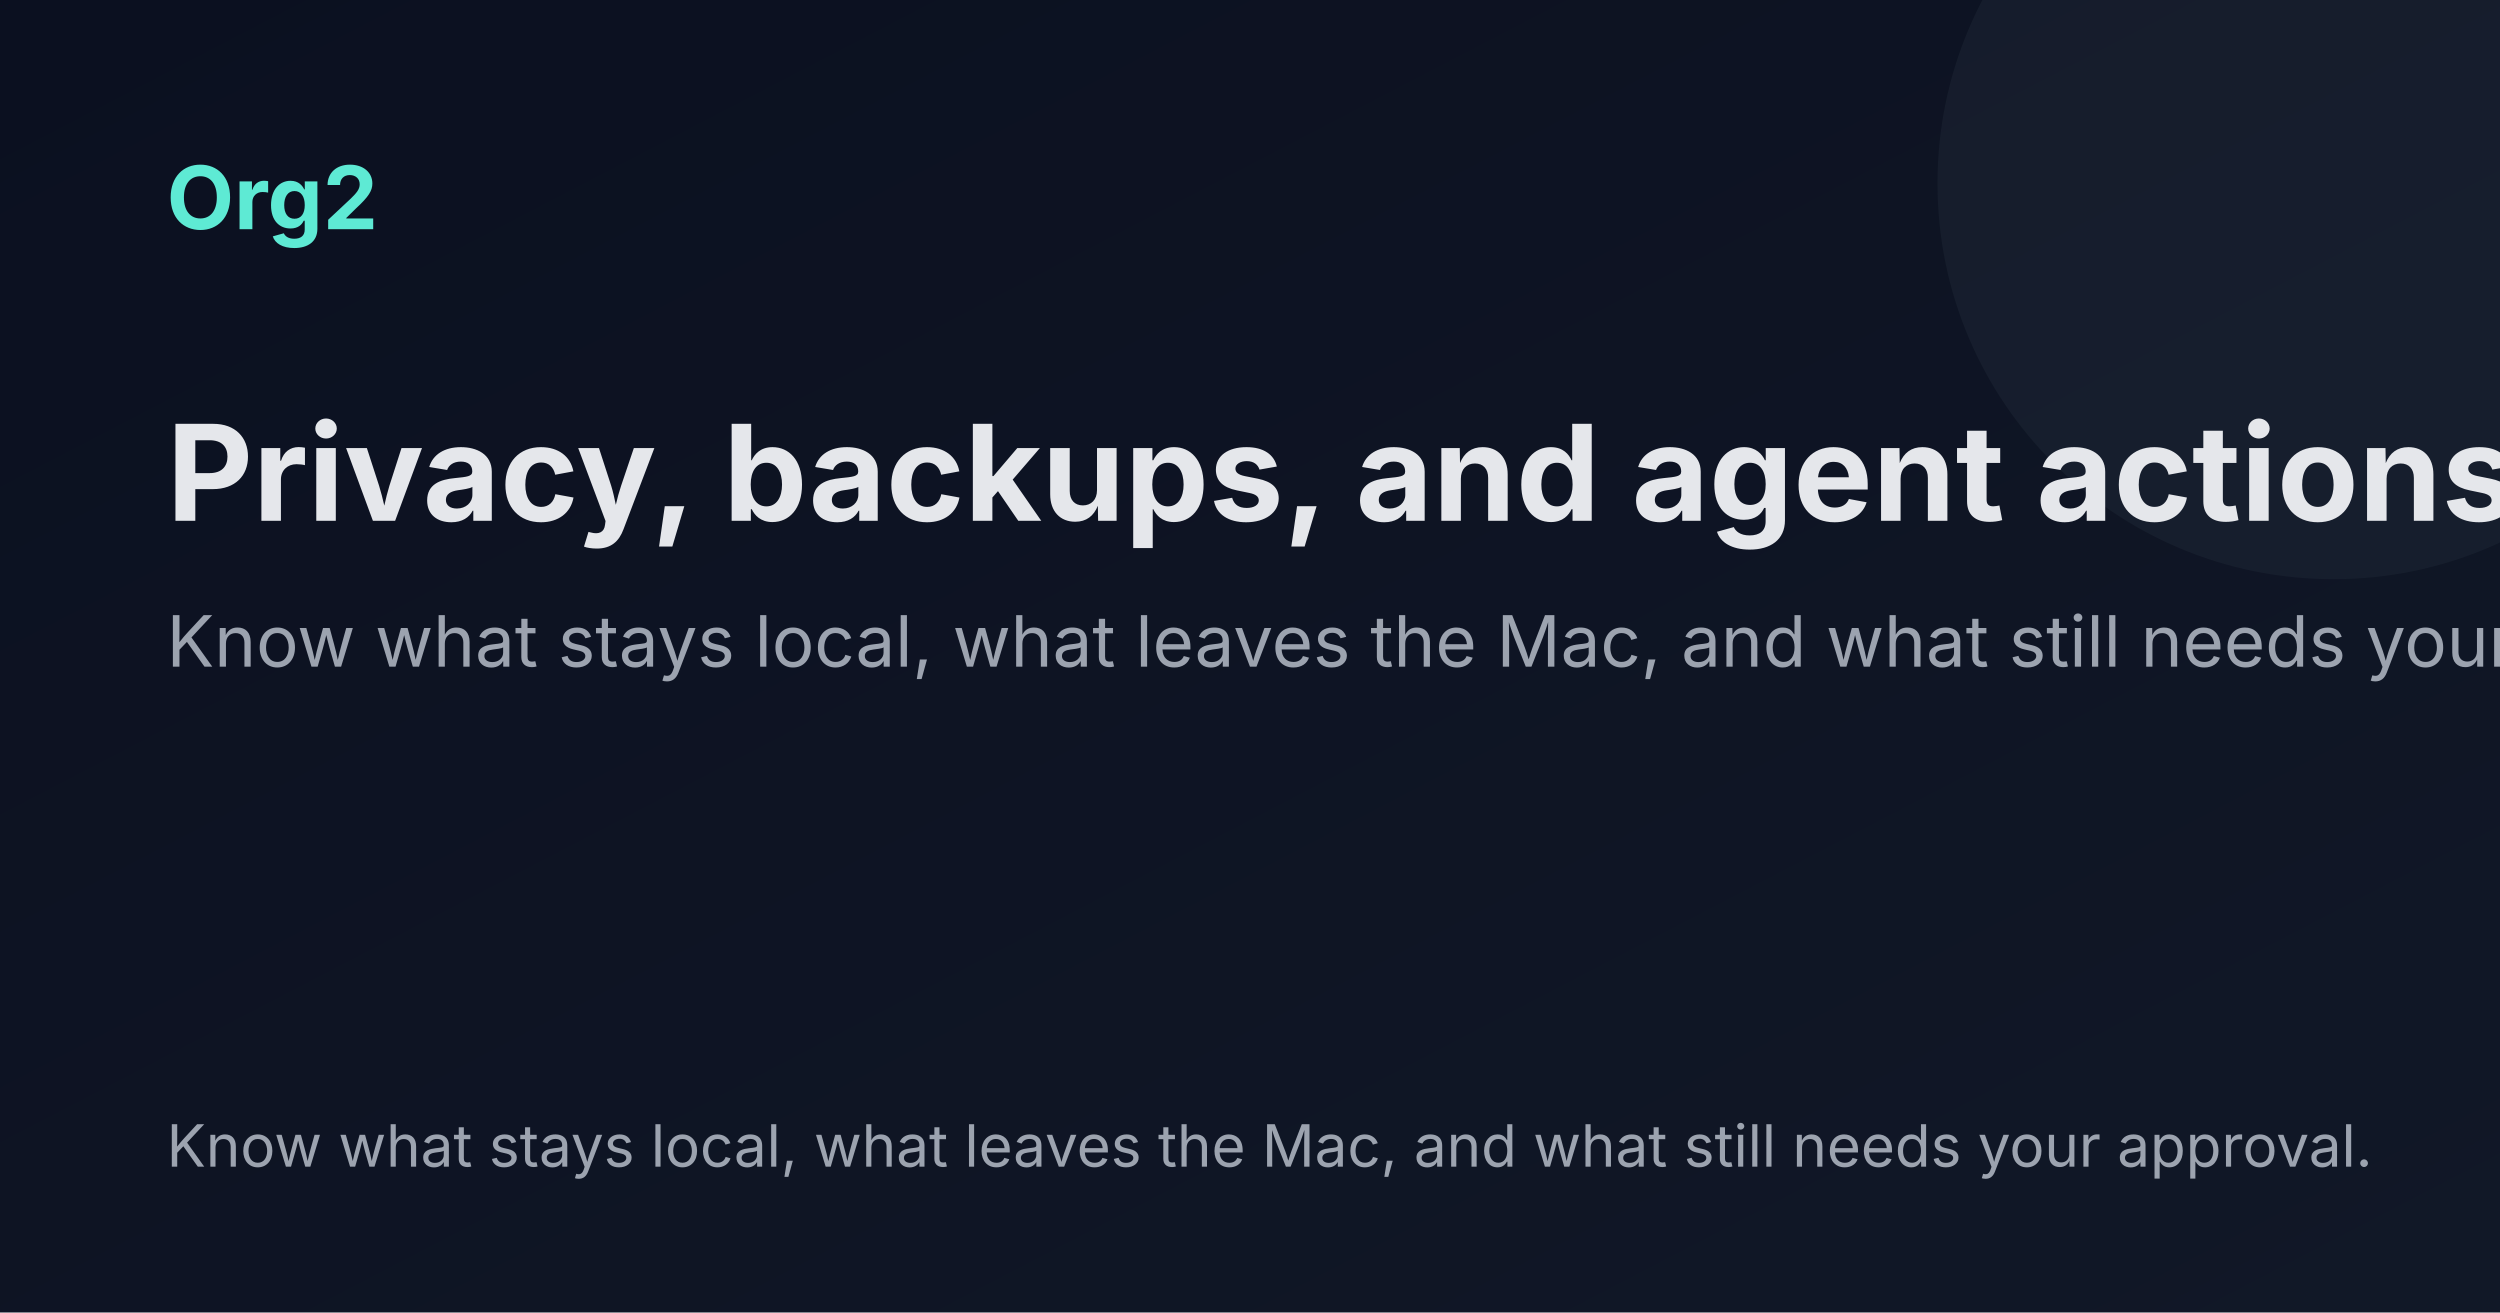
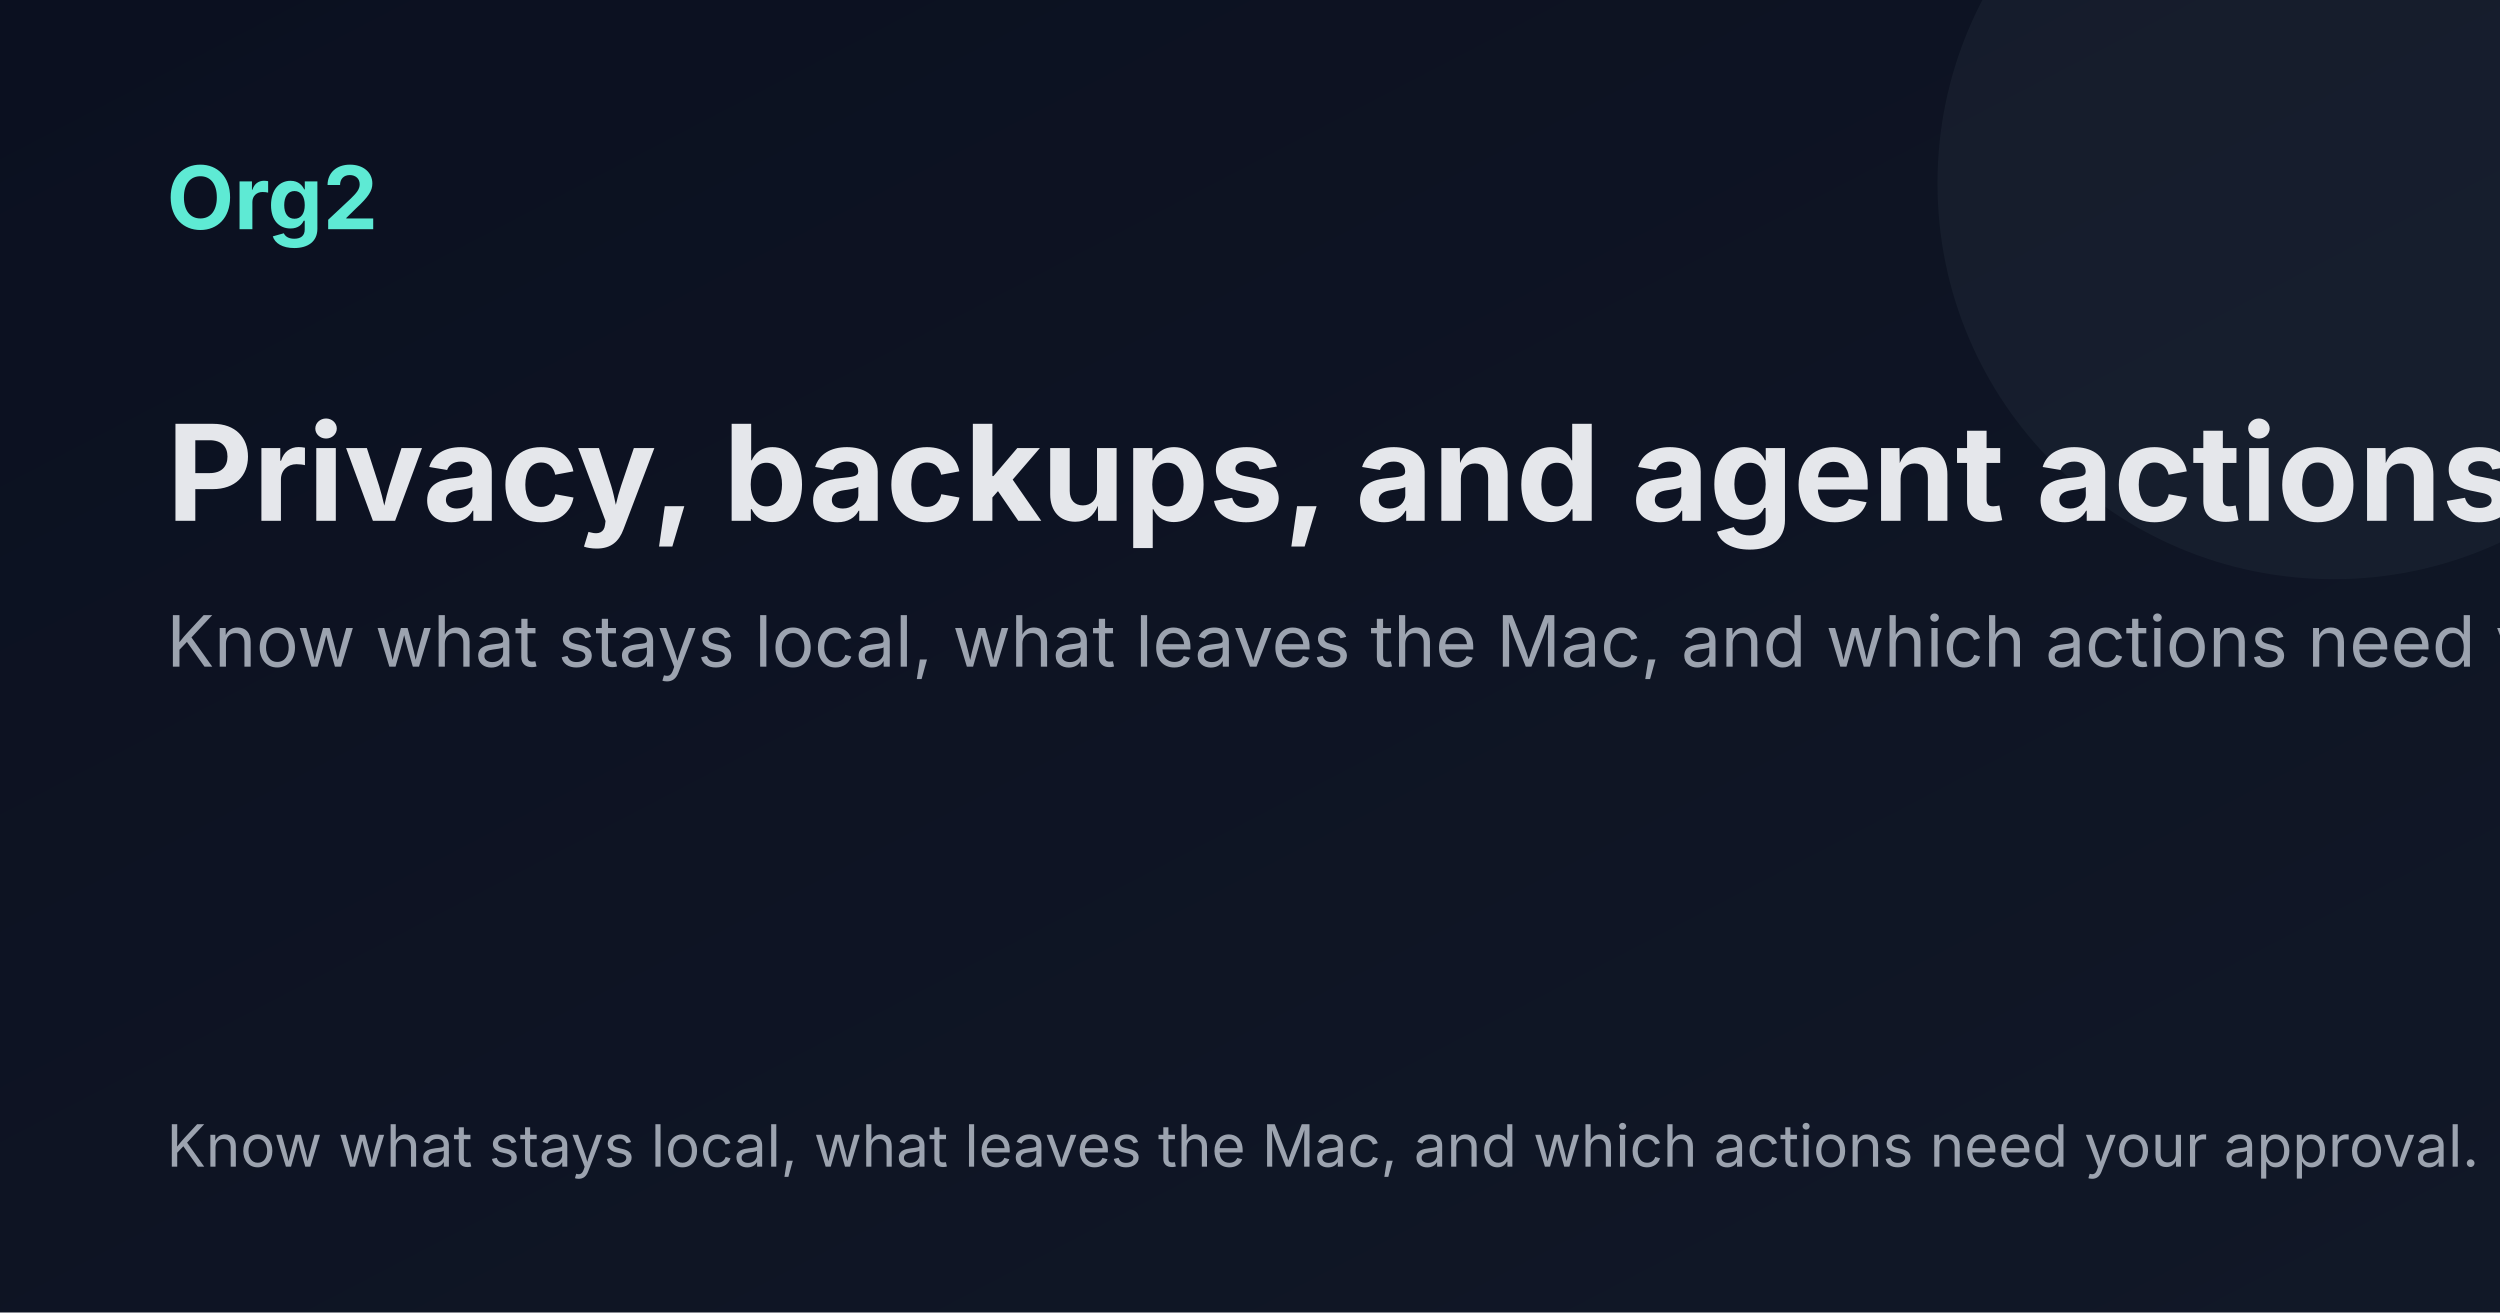
<svg xmlns="http://www.w3.org/2000/svg" width="1200" height="630" viewBox="0 0 1200 630">
  <defs>
    <linearGradient id="bg" x1="0" y1="0" x2="1" y2="1">
      <stop offset="0%" stop-color="#0b1020" />
      <stop offset="100%" stop-color="#111827" />
    </linearGradient>
  </defs>
  <rect width="1200" height="630" fill="url(#bg)" />
  <circle cx="1120" cy="88" r="190" fill="#1f2937" opacity="0.45" />
  <text x="80" y="110" font-family="Inter,Segoe UI,Arial,sans-serif" font-size="42" font-weight="700" fill="#5eead4">Org2</text>
  <text x="80" y="250" font-family="Inter,Segoe UI,Arial,sans-serif" font-size="64" font-weight="700" fill="#e5e7eb">Privacy, backups, and agent actions</text>
-   <text x="80" y="320" font-family="Inter,Segoe UI,Arial,sans-serif" font-size="34" fill="#9ca3af">Know what stays local, what leaves the Mac, and what still needs your approval.</text>
-   <text x="80" y="560" font-family="Inter,Segoe UI,Arial,sans-serif" font-size="28" fill="#9ca3af">Know what stays local, what leaves the Mac, and what still needs your approval.</text>
+   <text x="80" y="320" font-family="Inter,Segoe UI,Arial,sans-serif" font-size="34" fill="#9ca3af">Know what stays local, what leaves the Mac, and which actions need your approval.</text>
+   <text x="80" y="560" font-family="Inter,Segoe UI,Arial,sans-serif" font-size="28" fill="#9ca3af">Know what stays local, what leaves the Mac, and which actions need your approval.</text>
</svg>
